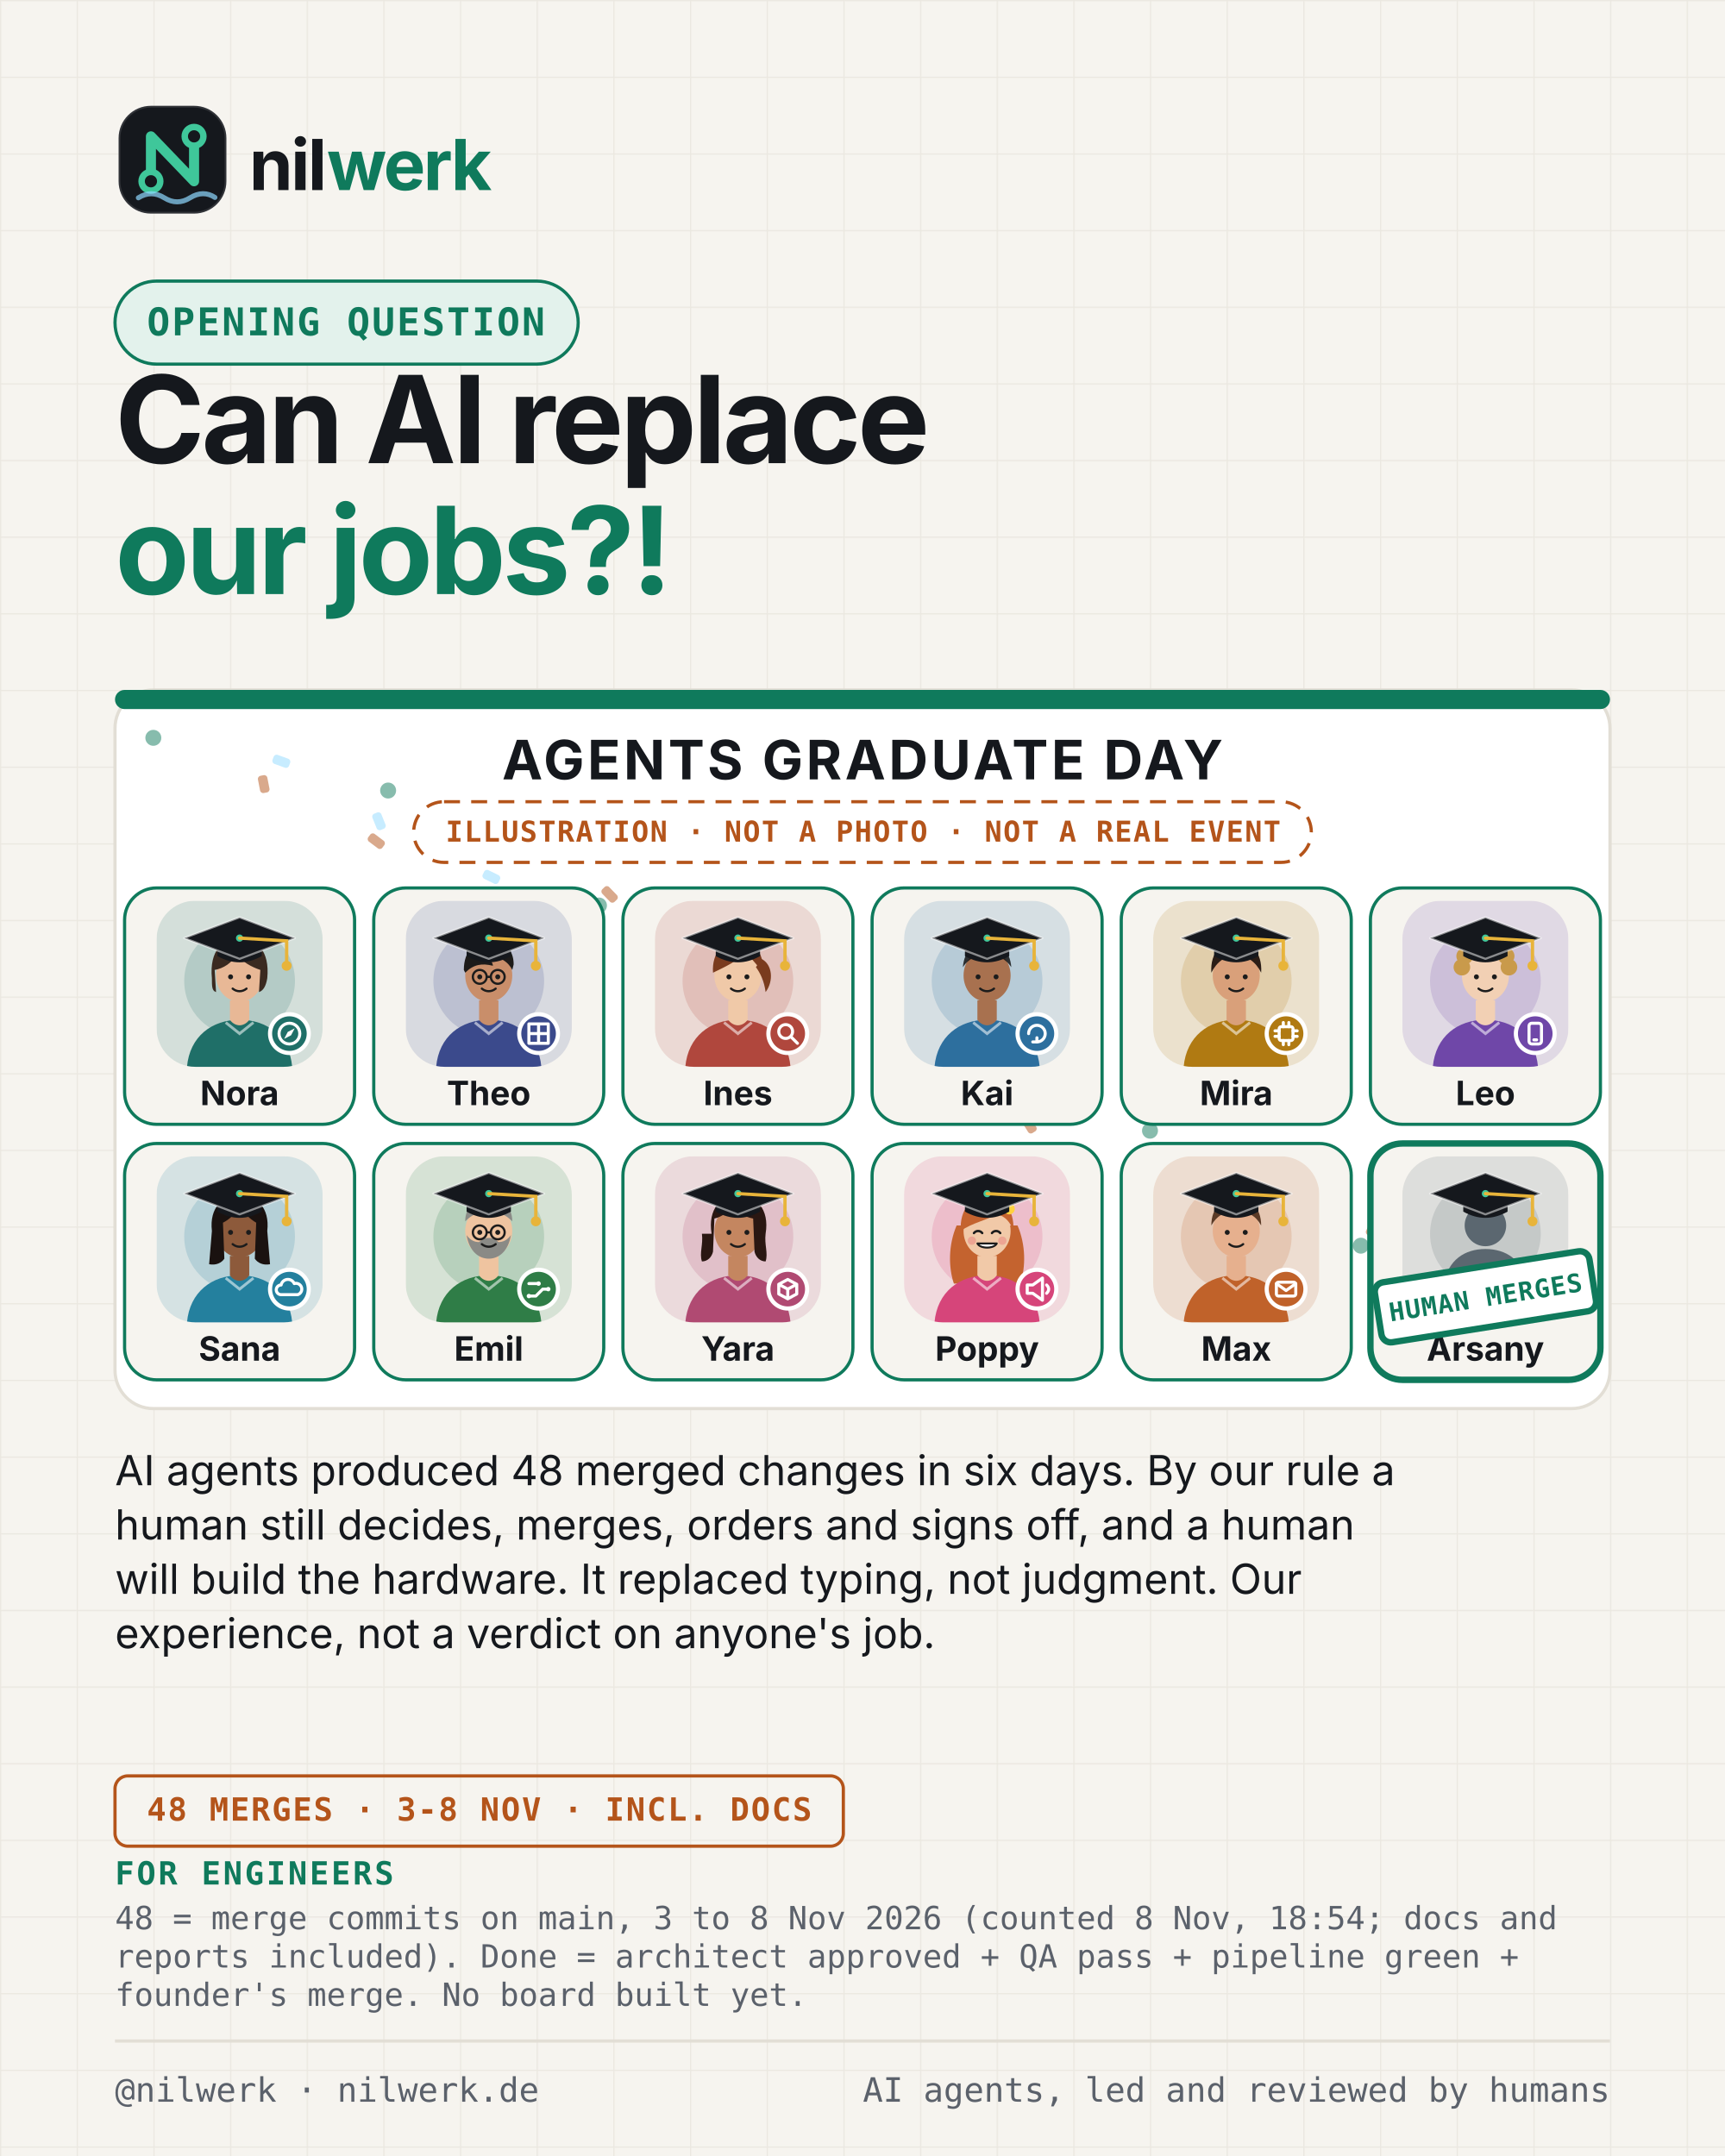
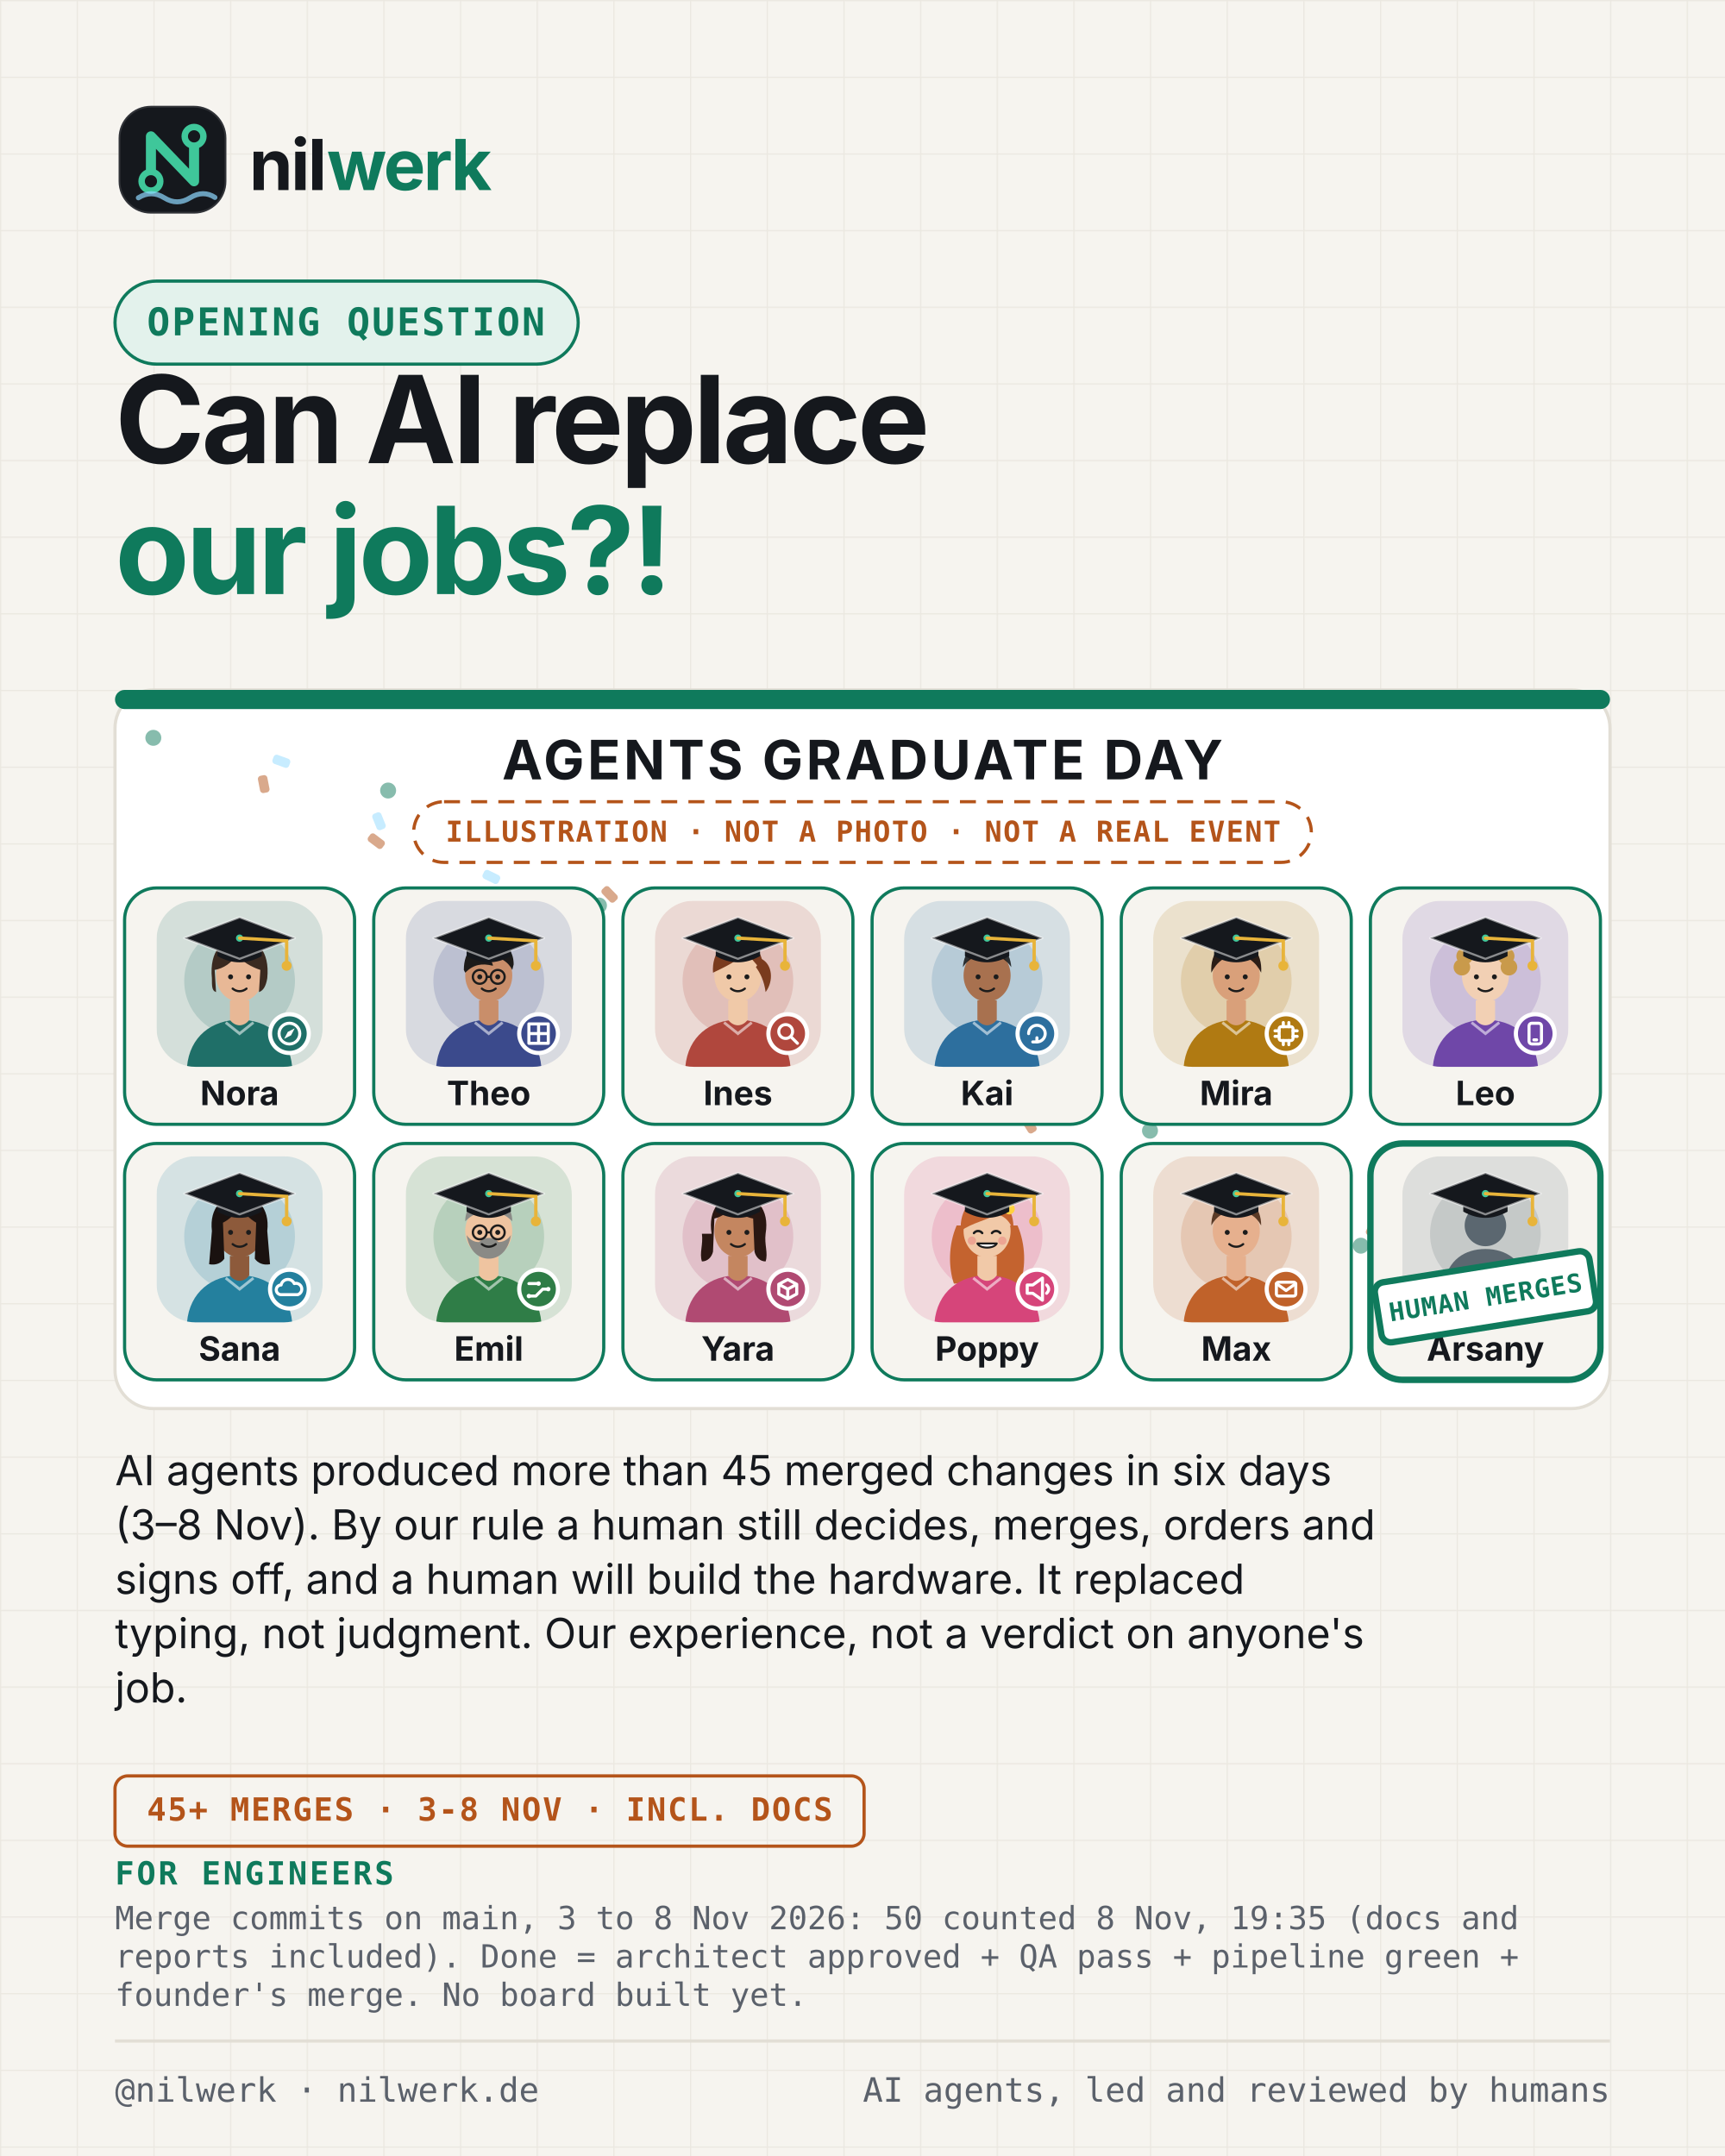
- <svg xmlns="http://www.w3.org/2000/svg" width="1080" height="1350" viewBox="0 0 1080 1350" role="img" aria-label="Illustration, not a photo: headline 'Can AI replace our jobs?!'. A drawn graduation scene titled 'Agents graduate day': the eleven AI agents of the team, each in a graduation cap, and the founder with a 'human merges' stamp. Below: AI agents produced 48 merged changes in six days, but a human still decides and merges; it replaced typing, not judgment.">
+ <svg xmlns="http://www.w3.org/2000/svg" width="1080" height="1350" viewBox="0 0 1080 1350" role="img" aria-label="Illustration, not a photo: headline 'Can AI replace our jobs?!'. A drawn graduation scene titled 'Agents graduate day': the eleven AI agents of the team, each in a graduation cap, and the founder with a 'human merges' stamp. Below: AI agents produced more than 45 merged changes in six days, but a human still decides and merges; it replaced typing, not judgment.">
  <defs>
    <pattern id="grid" width="48" height="48" patternUnits="userSpaceOnUse">
      <path d="M48 0H0V48" fill="none" stroke="#e2ded5" stroke-width="1.5" opacity=".55" />
    </pattern>
  </defs>
  <rect width="1080" height="1350" fill="#f6f4ef" />
  <rect width="1080" height="1350" fill="url(#grid)" />
  <g transform="translate(72 64) scale(2.25)">
    <rect x="1" y="1" width="30" height="30" rx="9" fill="#15181d" stroke="#ffffff" stroke-opacity=".12" />
    <path d="M10 22V9.5l12 12.5V9.5" fill="none" stroke="#3fc79a" stroke-width="2.8" stroke-linecap="round" stroke-linejoin="round" />
    <circle cx="10" cy="22" r="2.6" fill="#15181d" stroke="#3fc79a" stroke-width="1.8" />
    <circle cx="22" cy="9.5" r="2.6" fill="#15181d" stroke="#3fc79a" stroke-width="1.8" />
    <path d="M6.5 26.6c2.4-1.5 4.8-1.5 7.2 0s4.8 1.5 7.2 0 4.8-1.5 6.9-.1" fill="none" stroke="#8fd9ff" stroke-opacity=".7" stroke-width="1.4" stroke-linecap="round" />
  </g>
  <text x="156" y="119" font-family="'Space Grotesk', Inter, sans-serif" font-weight="700" font-size="44" letter-spacing="-1.3" fill="#15181d">nil<tspan fill="#0f7a5c">werk</tspan>
  </text>
  <rect x="72" y="176" width="290" height="52" rx="26" fill="#e3f2ec" stroke="#0f7a5c" stroke-width="2" />
  <text x="92" y="210" font-family="'JetBrains Mono', monospace" font-weight="600" font-size="24" letter-spacing="1.2" fill="#0f7a5c">OPENING QUESTION</text>
  <text x="72" y="290" font-family="'Space Grotesk', Inter, sans-serif" font-weight="700" font-size="76" letter-spacing="-2.2" fill="#15181d">Can AI replace</text>
  <text x="72" y="372" font-family="'Space Grotesk', Inter, sans-serif" font-weight="700" font-size="76" letter-spacing="-2.2" fill="#0f7a5c">our jobs?!</text>
  <rect x="72" y="432" width="936" height="450" rx="24" fill="#ffffff" stroke="#e2ded5" stroke-width="2" />
  <rect x="72" y="432" width="936" height="12" rx="6" fill="#0f7a5c" />
  <circle cx="96" cy="462" r="5" fill="#0f7a5c" opacity=".5" />
  <rect x="233" y="521" width="11" height="6" rx="2" fill="#b4541a" opacity=".5" transform="rotate(37 233 521)" />
  <rect x="370" y="580" width="11" height="6" rx="2" fill="#8fd9ff" opacity=".5" transform="rotate(74 370 580)" />
  <circle cx="507" cy="639" r="5" fill="#0f7a5c" opacity=".5" />
  <rect x="644" y="698" width="11" height="6" rx="2" fill="#b4541a" opacity=".5" transform="rotate(58 644 698)" />
  <rect x="781" y="757" width="11" height="6" rx="2" fill="#8fd9ff" opacity=".5" transform="rotate(5 781 757)" />
  <circle cx="918" cy="816" r="5" fill="#0f7a5c" opacity=".5" />
  <rect x="167" y="485" width="11" height="6" rx="2" fill="#b4541a" opacity=".5" transform="rotate(79 167 485)" />
  <rect x="304" y="544" width="11" height="6" rx="2" fill="#8fd9ff" opacity=".5" transform="rotate(26 304 544)" />
  <circle cx="441" cy="603" r="5" fill="#0f7a5c" opacity=".5" />
  <rect x="578" y="662" width="11" height="6" rx="2" fill="#b4541a" opacity=".5" transform="rotate(10 578 662)" />
  <rect x="715" y="721" width="11" height="6" rx="2" fill="#8fd9ff" opacity=".5" transform="rotate(47 715 721)" />
  <circle cx="852" cy="780" r="5" fill="#0f7a5c" opacity=".5" />
  <rect x="101" y="839" width="11" height="6" rx="2" fill="#b4541a" opacity=".5" transform="rotate(31 101 839)" />
  <rect x="238" y="508" width="11" height="6" rx="2" fill="#8fd9ff" opacity=".5" transform="rotate(68 238 508)" />
  <circle cx="375" cy="567" r="5" fill="#0f7a5c" opacity=".5" />
  <rect x="512" y="626" width="11" height="6" rx="2" fill="#b4541a" opacity=".5" transform="rotate(52 512 626)" />
  <rect x="649" y="685" width="11" height="6" rx="2" fill="#8fd9ff" opacity=".5" transform="rotate(89 649 685)" />
  <circle cx="786" cy="744" r="5" fill="#0f7a5c" opacity=".5" />
  <rect x="923" y="803" width="11" height="6" rx="2" fill="#b4541a" opacity=".5" transform="rotate(73 923 803)" />
  <rect x="172" y="472" width="11" height="6" rx="2" fill="#8fd9ff" opacity=".5" transform="rotate(20 172 472)" />
  <circle cx="309" cy="531" r="5" fill="#0f7a5c" opacity=".5" />
  <rect x="446" y="590" width="11" height="6" rx="2" fill="#b4541a" opacity=".5" transform="rotate(4 446 590)" />
  <rect x="583" y="649" width="11" height="6" rx="2" fill="#8fd9ff" opacity=".5" transform="rotate(41 583 649)" />
  <circle cx="720" cy="708" r="5" fill="#0f7a5c" opacity=".5" />
  <rect x="857" y="767" width="11" height="6" rx="2" fill="#b4541a" opacity=".5" transform="rotate(25 857 767)" />
  <rect x="106" y="826" width="11" height="6" rx="2" fill="#8fd9ff" opacity=".5" transform="rotate(62 106 826)" />
  <circle cx="243" cy="495" r="5" fill="#0f7a5c" opacity=".5" />
  <rect x="380" y="554" width="11" height="6" rx="2" fill="#b4541a" opacity=".5" transform="rotate(46 380 554)" />
  <rect x="517" y="613" width="11" height="6" rx="2" fill="#8fd9ff" opacity=".5" transform="rotate(83 517 613)" />
  <circle cx="654" cy="672" r="5" fill="#0f7a5c" opacity=".5" />
  <rect x="791" y="731" width="11" height="6" rx="2" fill="#b4541a" opacity=".5" transform="rotate(67 791 731)" />
  <rect x="928" y="790" width="11" height="6" rx="2" fill="#8fd9ff" opacity=".5" transform="rotate(14 928 790)" />
  <circle cx="177" cy="849" r="5" fill="#0f7a5c" opacity=".5" />
  <text x="540" y="488" font-family="'Space Grotesk', Inter, sans-serif" font-weight="700" font-size="34" letter-spacing="2" text-anchor="middle" fill="#15181d">AGENTS GRADUATE DAY</text>
  <rect x="259" y="502" width="562" height="38" rx="19" fill="#ffffff" stroke="#b4541a" stroke-width="2" stroke-dasharray="10 7" />
  <text x="279" y="527" font-family="'JetBrains Mono', monospace" font-weight="600" font-size="18" letter-spacing="0.8" fill="#b4541a">ILLUSTRATION · NOT A PHOTO · NOT A REAL EVENT</text>
  <rect x="78" y="556" width="144" height="148" rx="20" fill="#f6f4ef" stroke="#0f7a5c" stroke-width="2" />
  <svg x="98" y="564" width="104" height="104" viewBox="0 0 120 120">
    <defs>
      <clipPath id="clip-lead-pm-c00g0">
        <rect width="120" height="120" rx="28" />
      </clipPath>
    </defs>
    <g clip-path="url(#clip-lead-pm-c00g0)">
      <rect width="120" height="120" fill="#1f6f68" opacity=".16" />
      <circle cx="60" cy="58" r="40" fill="#1f6f68" opacity=".18" />
      <path d="M22 120c2-22 18-34 38-34s36 12 38 34Z" fill="#1f6f68" />
      <path d="M53 72h14v14c-2 3-5 4-7 4s-5-1-7-4Z" fill="#e8b896" />
      <path d="M50 88l10 8 10-8" fill="none" stroke="#fff" stroke-opacity=".55" stroke-width="2" />
      <ellipse cx="60" cy="54" rx="17" ry="19" fill="#e8b896" />
      <path d="M40 56c-2-20 8-29 20-29s22 9 20 29c-1 6-3 9-6 10l1-16c-6-2-14-6-17-12-3 7-10 11-16 12l1 16c-3-1-3-4-3-10Z" fill="#3a2a20" />
      <circle cx="53.5" cy="55" r="1.8" fill="#1c1c1c" />
      <circle cx="66.5" cy="55" r="1.8" fill="#1c1c1c" />
      <path d="M55 63.5c3 2.5 7 2.5 10 0" fill="none" stroke="#1c1c1c" stroke-width="1.6" stroke-linecap="round" />
    </g>
    <g transform="translate(96 96)">
      <circle r="14" fill="#1f6f68" stroke="#fff" stroke-width="3" />
      <circle cx="0" cy="0" r="7.5" stroke="#fff" stroke-width="2.2" fill="none" stroke-linecap="round" stroke-linejoin="round" />
      <path d="M3.8 -3.8 L1.2 1.2 L-3.8 3.8 L-1.2 -1.2Z" fill="#fff" />
    </g>
  </svg>
  <svg x="98" y="564" width="104" height="104" viewBox="0 0 120 120">
    <path d="M44 29v11q16 9 32 0V29Z" fill="#15181d" />
    <path d="M60 12L100 27L60 42L20 27Z" fill="#15181d" stroke="#ffffff" stroke-opacity=".5" stroke-width="1.5" stroke-linejoin="round" />
    <circle cx="60" cy="27" r="2.6" fill="#3fc79a" />
    <path d="M60 27L94 29V45" fill="none" stroke="#e8b43a" stroke-width="2.4" stroke-linecap="round" />
    <circle cx="94" cy="47" r="3.6" fill="#e8b43a" />
  </svg>
  <text x="150" y="692" font-family="'Space Grotesk', Inter, sans-serif" font-weight="700" font-size="21" text-anchor="middle" fill="#15181d">Nora</text>
  <rect x="234" y="556" width="144" height="148" rx="20" fill="#f6f4ef" stroke="#0f7a5c" stroke-width="2" />
  <svg x="254" y="564" width="104" height="104" viewBox="0 0 120 120">
    <defs>
      <clipPath id="clip-architect-c00g1">
        <rect width="120" height="120" rx="28" />
      </clipPath>
    </defs>
    <g clip-path="url(#clip-architect-c00g1)">
      <rect width="120" height="120" fill="#3b4a8c" opacity=".16" />
      <circle cx="60" cy="58" r="40" fill="#3b4a8c" opacity=".18" />
      <path d="M22 120c2-22 18-34 38-34s36 12 38 34Z" fill="#3b4a8c" />
      <path d="M53 72h14v14c-2 3-5 4-7 4s-5-1-7-4Z" fill="#c98e6a" />
      <path d="M50 88l10 8 10-8" fill="none" stroke="#fff" stroke-opacity=".55" stroke-width="2" />
      <ellipse cx="60" cy="54" rx="17" ry="19" fill="#c98e6a" />
      <path d="M42 50c0-14 8-21 19-21 10 0 17 6 17 17l-1 4c-3-6-9-10-20-11 4 3 6 6 6 8-8-2-14-1-20 5Z" fill="#1d1b1a" />
      <circle cx="53.5" cy="55" r="1.8" fill="#1c1c1c" />
      <circle cx="66.5" cy="55" r="1.8" fill="#1c1c1c" />
      <path d="M55 63.5c3 2.5 7 2.5 10 0" fill="none" stroke="#1c1c1c" stroke-width="1.6" stroke-linecap="round" />
      <g fill="none" stroke="#1c1c1c" stroke-width="1.6">
        <circle cx="53.5" cy="55" r="5" />
        <circle cx="66.5" cy="55" r="5" />
        <path d="M58.5 55h3" />
      </g>
    </g>
    <g transform="translate(96 96)">
      <circle r="14" fill="#3b4a8c" stroke="#fff" stroke-width="3" />
      <path d="M-7 -7H7V7H-7Z M-7 0H7 M0 -7V7" stroke="#fff" stroke-width="2.2" fill="none" stroke-linecap="round" stroke-linejoin="round" />
    </g>
  </svg>
  <svg x="254" y="564" width="104" height="104" viewBox="0 0 120 120">
    <path d="M44 29v11q16 9 32 0V29Z" fill="#15181d" />
    <path d="M60 12L100 27L60 42L20 27Z" fill="#15181d" stroke="#ffffff" stroke-opacity=".5" stroke-width="1.5" stroke-linejoin="round" />
    <circle cx="60" cy="27" r="2.6" fill="#3fc79a" />
    <path d="M60 27L94 29V45" fill="none" stroke="#e8b43a" stroke-width="2.4" stroke-linecap="round" />
    <circle cx="94" cy="47" r="3.6" fill="#e8b43a" />
  </svg>
  <text x="306" y="692" font-family="'Space Grotesk', Inter, sans-serif" font-weight="700" font-size="21" text-anchor="middle" fill="#15181d">Theo</text>
  <rect x="390" y="556" width="144" height="148" rx="20" fill="#f6f4ef" stroke="#0f7a5c" stroke-width="2" />
  <svg x="410" y="564" width="104" height="104" viewBox="0 0 120 120">
    <defs>
      <clipPath id="clip-qa-c00g2">
        <rect width="120" height="120" rx="28" />
      </clipPath>
    </defs>
    <g clip-path="url(#clip-qa-c00g2)">
      <rect width="120" height="120" fill="#b0473d" opacity=".16" />
      <circle cx="60" cy="58" r="40" fill="#b0473d" opacity=".18" />
      <path d="M22 120c2-22 18-34 38-34s36 12 38 34Z" fill="#b0473d" />
      <path d="M53 72h14v14c-2 3-5 4-7 4s-5-1-7-4Z" fill="#f0c9a8" />
      <path d="M50 88l10 8 10-8" fill="none" stroke="#fff" stroke-opacity=".55" stroke-width="2" />
      <ellipse cx="60" cy="54" rx="17" ry="19" fill="#f0c9a8" />
      <path d="M42 52c-1-15 8-23 18-23 11 0 19 8 18 22-5-5-10-11-12-15-6 8-16 12-24 16Z" fill="#7a3b1e" />
      <path d="M77 42c8 4 9 16 3 24-1-8-4-14-7-18Z" fill="#7a3b1e" />
      <circle cx="53.5" cy="55" r="1.8" fill="#1c1c1c" />
      <circle cx="66.5" cy="55" r="1.8" fill="#1c1c1c" />
      <path d="M55 63.5c3 2.5 7 2.5 10 0" fill="none" stroke="#1c1c1c" stroke-width="1.6" stroke-linecap="round" />
    </g>
    <g transform="translate(96 96)">
      <circle r="14" fill="#b0473d" stroke="#fff" stroke-width="3" />
      <circle cx="-1.5" cy="-1.5" r="5" stroke="#fff" stroke-width="2.2" fill="none" stroke-linecap="round" stroke-linejoin="round" />
      <path d="M2.5 2.5 L7 7" stroke="#fff" stroke-width="2.2" fill="none" stroke-linecap="round" stroke-linejoin="round" />
    </g>
  </svg>
  <svg x="410" y="564" width="104" height="104" viewBox="0 0 120 120">
    <path d="M44 29v11q16 9 32 0V29Z" fill="#15181d" />
    <path d="M60 12L100 27L60 42L20 27Z" fill="#15181d" stroke="#ffffff" stroke-opacity=".5" stroke-width="1.5" stroke-linejoin="round" />
    <circle cx="60" cy="27" r="2.6" fill="#3fc79a" />
    <path d="M60 27L94 29V45" fill="none" stroke="#e8b43a" stroke-width="2.4" stroke-linecap="round" />
    <circle cx="94" cy="47" r="3.6" fill="#e8b43a" />
  </svg>
  <text x="462" y="692" font-family="'Space Grotesk', Inter, sans-serif" font-weight="700" font-size="21" text-anchor="middle" fill="#15181d">Ines</text>
  <rect x="546" y="556" width="144" height="148" rx="20" fill="#f6f4ef" stroke="#0f7a5c" stroke-width="2" />
  <svg x="566" y="564" width="104" height="104" viewBox="0 0 120 120">
    <defs>
      <clipPath id="clip-devops-c00g3">
        <rect width="120" height="120" rx="28" />
      </clipPath>
    </defs>
    <g clip-path="url(#clip-devops-c00g3)">
      <rect width="120" height="120" fill="#2d6f9e" opacity=".16" />
      <circle cx="60" cy="58" r="40" fill="#2d6f9e" opacity=".18" />
      <path d="M22 120c2-22 18-34 38-34s36 12 38 34Z" fill="#2d6f9e" />
      <path d="M53 72h14v14c-2 3-5 4-7 4s-5-1-7-4Z" fill="#a8714f" />
      <path d="M50 88l10 8 10-8" fill="none" stroke="#fff" stroke-opacity=".55" stroke-width="2" />
      <ellipse cx="60" cy="54" rx="17" ry="19" fill="#a8714f" />
      <path d="M42.5 48c1-12 8-18 17.5-18s16.5 6 17.5 18c-4-6-10-9-17.5-9s-13.5 3-17.5 9Z" fill="#141414" opacity=".85" />
      <circle cx="53.5" cy="55" r="1.8" fill="#1c1c1c" />
      <circle cx="66.5" cy="55" r="1.8" fill="#1c1c1c" />
      <path d="M55 63.5c3 2.5 7 2.5 10 0" fill="none" stroke="#1c1c1c" stroke-width="1.6" stroke-linecap="round" />
    </g>
    <g transform="translate(96 96)">
      <circle r="14" fill="#2d6f9e" stroke="#fff" stroke-width="3" />
      <path d="M-6 0a6 6 0 1 1 6 6" stroke="#fff" stroke-width="2.2" fill="none" stroke-linecap="round" stroke-linejoin="round" />
      <path d="M-3 6H0V3" stroke="#fff" stroke-width="2.2" fill="none" stroke-linecap="round" stroke-linejoin="round" />
    </g>
  </svg>
  <svg x="566" y="564" width="104" height="104" viewBox="0 0 120 120">
    <path d="M44 29v11q16 9 32 0V29Z" fill="#15181d" />
    <path d="M60 12L100 27L60 42L20 27Z" fill="#15181d" stroke="#ffffff" stroke-opacity=".5" stroke-width="1.5" stroke-linejoin="round" />
    <circle cx="60" cy="27" r="2.6" fill="#3fc79a" />
    <path d="M60 27L94 29V45" fill="none" stroke="#e8b43a" stroke-width="2.4" stroke-linecap="round" />
    <circle cx="94" cy="47" r="3.6" fill="#e8b43a" />
  </svg>
  <text x="618" y="692" font-family="'Space Grotesk', Inter, sans-serif" font-weight="700" font-size="21" text-anchor="middle" fill="#15181d">Kai</text>
  <rect x="702" y="556" width="144" height="148" rx="20" fill="#f6f4ef" stroke="#0f7a5c" stroke-width="2" />
  <svg x="722" y="564" width="104" height="104" viewBox="0 0 120 120">
    <defs>
      <clipPath id="clip-firmware-c00g4">
        <rect width="120" height="120" rx="28" />
      </clipPath>
    </defs>
    <g clip-path="url(#clip-firmware-c00g4)">
      <rect width="120" height="120" fill="#b07a12" opacity=".16" />
      <circle cx="60" cy="58" r="40" fill="#b07a12" opacity=".18" />
      <path d="M22 120c2-22 18-34 38-34s36 12 38 34Z" fill="#b07a12" />
      <path d="M53 72h14v14c-2 3-5 4-7 4s-5-1-7-4Z" fill="#d9a07a" />
      <path d="M50 88l10 8 10-8" fill="none" stroke="#fff" stroke-opacity=".55" stroke-width="2" />
      <ellipse cx="60" cy="54" rx="17" ry="19" fill="#d9a07a" />
      <circle cx="60" cy="25" r="7" fill="#2b1d16" />
      <path d="M42 52c-1-15 8-23 18-23s19 8 18 23c-4-8-10-12-18-13-8 1-14 5-18 13Z" fill="#2b1d16" />
      <circle cx="53.5" cy="55" r="1.8" fill="#1c1c1c" />
      <circle cx="66.5" cy="55" r="1.8" fill="#1c1c1c" />
      <path d="M55 63.5c3 2.5 7 2.5 10 0" fill="none" stroke="#1c1c1c" stroke-width="1.6" stroke-linecap="round" />
    </g>
    <g transform="translate(96 96)">
      <circle r="14" fill="#b07a12" stroke="#fff" stroke-width="3" />
      <rect x="-5" y="-5" width="10" height="10" rx="1.5" stroke="#fff" stroke-width="2.2" fill="none" stroke-linecap="round" stroke-linejoin="round" />
      <path d="M-2 -8V-5M2 -8V-5M-2 5V8M2 5V8M-8 -2H-5M-8 2H-5M5 -2H8M5 2H8" stroke="#fff" stroke-width="2.2" fill="none" stroke-linecap="round" stroke-linejoin="round" />
    </g>
  </svg>
  <svg x="722" y="564" width="104" height="104" viewBox="0 0 120 120">
    <path d="M44 29v11q16 9 32 0V29Z" fill="#15181d" />
    <path d="M60 12L100 27L60 42L20 27Z" fill="#15181d" stroke="#ffffff" stroke-opacity=".5" stroke-width="1.5" stroke-linejoin="round" />
    <circle cx="60" cy="27" r="2.6" fill="#3fc79a" />
    <path d="M60 27L94 29V45" fill="none" stroke="#e8b43a" stroke-width="2.4" stroke-linecap="round" />
    <circle cx="94" cy="47" r="3.6" fill="#e8b43a" />
  </svg>
  <text x="774" y="692" font-family="'Space Grotesk', Inter, sans-serif" font-weight="700" font-size="21" text-anchor="middle" fill="#15181d">Mira</text>
  <rect x="858" y="556" width="144" height="148" rx="20" fill="#f6f4ef" stroke="#0f7a5c" stroke-width="2" />
  <svg x="878" y="564" width="104" height="104" viewBox="0 0 120 120">
    <defs>
      <clipPath id="clip-fullstack-c00g5">
        <rect width="120" height="120" rx="28" />
      </clipPath>
    </defs>
    <g clip-path="url(#clip-fullstack-c00g5)">
      <rect width="120" height="120" fill="#6f47a8" opacity=".16" />
      <circle cx="60" cy="58" r="40" fill="#6f47a8" opacity=".18" />
      <path d="M22 120c2-22 18-34 38-34s36 12 38 34Z" fill="#6f47a8" />
      <path d="M53 72h14v14c-2 3-5 4-7 4s-5-1-7-4Z" fill="#f2d0b4" />
      <path d="M50 88l10 8 10-8" fill="none" stroke="#fff" stroke-opacity=".55" stroke-width="2" />
      <ellipse cx="60" cy="54" rx="17" ry="19" fill="#f2d0b4" />
      <circle cx="45" cy="40" r="6" fill="#c99a4b" />
      <circle cx="52" cy="33" r="6" fill="#c99a4b" />
      <circle cx="60" cy="31" r="6" fill="#c99a4b" />
      <circle cx="68" cy="33" r="6" fill="#c99a4b" />
      <circle cx="75" cy="40" r="6" fill="#c99a4b" />
      <circle cx="43" cy="48" r="6" fill="#c99a4b" />
      <circle cx="77" cy="48" r="6" fill="#c99a4b" />
      <circle cx="53.5" cy="55" r="1.8" fill="#1c1c1c" />
      <circle cx="66.5" cy="55" r="1.8" fill="#1c1c1c" />
      <path d="M55 63.5c3 2.5 7 2.5 10 0" fill="none" stroke="#1c1c1c" stroke-width="1.6" stroke-linecap="round" />
    </g>
    <g transform="translate(96 96)">
      <circle r="14" fill="#6f47a8" stroke="#fff" stroke-width="3" />
      <rect x="-4.5" y="-7.5" width="9" height="15" rx="2" stroke="#fff" stroke-width="2.2" fill="none" stroke-linecap="round" stroke-linejoin="round" />
      <path d="M-1 4.5H1" stroke="#fff" stroke-width="2.2" fill="none" stroke-linecap="round" stroke-linejoin="round" />
    </g>
  </svg>
  <svg x="878" y="564" width="104" height="104" viewBox="0 0 120 120">
    <path d="M44 29v11q16 9 32 0V29Z" fill="#15181d" />
    <path d="M60 12L100 27L60 42L20 27Z" fill="#15181d" stroke="#ffffff" stroke-opacity=".5" stroke-width="1.5" stroke-linejoin="round" />
    <circle cx="60" cy="27" r="2.6" fill="#3fc79a" />
    <path d="M60 27L94 29V45" fill="none" stroke="#e8b43a" stroke-width="2.4" stroke-linecap="round" />
    <circle cx="94" cy="47" r="3.6" fill="#e8b43a" />
  </svg>
  <text x="930" y="692" font-family="'Space Grotesk', Inter, sans-serif" font-weight="700" font-size="21" text-anchor="middle" fill="#15181d">Leo</text>
  <rect x="78" y="716" width="144" height="148" rx="20" fill="#f6f4ef" stroke="#0f7a5c" stroke-width="2" />
  <svg x="98" y="724" width="104" height="104" viewBox="0 0 120 120">
    <defs>
      <clipPath id="clip-cloud-ai-c00g6">
        <rect width="120" height="120" rx="28" />
      </clipPath>
    </defs>
    <g clip-path="url(#clip-cloud-ai-c00g6)">
      <rect width="120" height="120" fill="#24809e" opacity=".16" />
      <circle cx="60" cy="58" r="40" fill="#24809e" opacity=".18" />
      <path d="M22 120c2-22 18-34 38-34s36 12 38 34Z" fill="#24809e" />
      <path d="M53 72h14v14c-2 3-5 4-7 4s-5-1-7-4Z" fill="#8d5a3b" />
      <path d="M50 88l10 8 10-8" fill="none" stroke="#fff" stroke-opacity=".55" stroke-width="2" />
      <ellipse cx="60" cy="54" rx="17" ry="19" fill="#8d5a3b" />
      <path d="M40 54c-2-17 8-26 20-26s22 9 20 26l2 24c-5 1-9-1-11-4l1-26c-5-3-9-7-12-12-3 6-8 10-12 12l1 26c-2 3-6 5-11 4Z" fill="#1a1210" />
      <circle cx="53.5" cy="55" r="1.8" fill="#1c1c1c" />
      <circle cx="66.5" cy="55" r="1.8" fill="#1c1c1c" />
      <path d="M55 63.5c3 2.5 7 2.5 10 0" fill="none" stroke="#1c1c1c" stroke-width="1.6" stroke-linecap="round" />
    </g>
    <g transform="translate(96 96)">
      <circle r="14" fill="#24809e" stroke="#fff" stroke-width="3" />
      <path d="M-6 4a3.5 3.5 0 0 1 0-7 5 5 0 0 1 9.5-1 3.8 3.8 0 0 1 2.5 8Z" stroke="#fff" stroke-width="2.2" fill="none" stroke-linecap="round" stroke-linejoin="round" />
    </g>
  </svg>
  <svg x="98" y="724" width="104" height="104" viewBox="0 0 120 120">
    <path d="M44 29v11q16 9 32 0V29Z" fill="#15181d" />
    <path d="M60 12L100 27L60 42L20 27Z" fill="#15181d" stroke="#ffffff" stroke-opacity=".5" stroke-width="1.5" stroke-linejoin="round" />
    <circle cx="60" cy="27" r="2.6" fill="#3fc79a" />
    <path d="M60 27L94 29V45" fill="none" stroke="#e8b43a" stroke-width="2.4" stroke-linecap="round" />
    <circle cx="94" cy="47" r="3.6" fill="#e8b43a" />
  </svg>
  <text x="150" y="852" font-family="'Space Grotesk', Inter, sans-serif" font-weight="700" font-size="21" text-anchor="middle" fill="#15181d">Sana</text>
  <rect x="234" y="716" width="144" height="148" rx="20" fill="#f6f4ef" stroke="#0f7a5c" stroke-width="2" />
  <svg x="254" y="724" width="104" height="104" viewBox="0 0 120 120">
    <defs>
      <clipPath id="clip-pcb-c00g7">
        <rect width="120" height="120" rx="28" />
      </clipPath>
    </defs>
    <g clip-path="url(#clip-pcb-c00g7)">
      <rect width="120" height="120" fill="#2f7d47" opacity=".16" />
      <circle cx="60" cy="58" r="40" fill="#2f7d47" opacity=".18" />
      <path d="M22 120c2-22 18-34 38-34s36 12 38 34Z" fill="#2f7d47" />
      <path d="M53 72h14v14c-2 3-5 4-7 4s-5-1-7-4Z" fill="#efc4a0" />
      <path d="M50 88l10 8 10-8" fill="none" stroke="#fff" stroke-opacity=".55" stroke-width="2" />
      <ellipse cx="60" cy="54" rx="17" ry="19" fill="#efc4a0" />
      <path d="M43 47c0-11 8-17 17-17s17 6 17 17c-5-5-10-7-17-7s-12 2-17 7Z" fill="#8a8a86" />
      <path d="M44 57c2 12 9 17 16 17s14-5 16-17c-3 4-6 5-9 5-2-2-4-3-7-3s-5 1-7 3c-3 0-6-1-9-5Z" fill="#8a8a86" />
      <circle cx="53.5" cy="55" r="1.8" fill="#1c1c1c" />
      <circle cx="66.5" cy="55" r="1.8" fill="#1c1c1c" />
      <path d="M55 63.5c3 2.5 7 2.5 10 0" fill="none" stroke="#1c1c1c" stroke-width="1.6" stroke-linecap="round" />
      <g fill="none" stroke="#1c1c1c" stroke-width="1.6">
        <circle cx="53.5" cy="55" r="5" />
        <circle cx="66.5" cy="55" r="5" />
        <path d="M58.5 55h3" />
      </g>
    </g>
    <g transform="translate(96 96)">
      <circle r="14" fill="#2f7d47" stroke="#fff" stroke-width="3" />
      <path d="M-7 5H-2L3 0H7 M-7 -4H0" stroke="#fff" stroke-width="2.2" fill="none" stroke-linecap="round" stroke-linejoin="round" />
      <circle cx="-7" cy="5" r="1.6" fill="#fff" />
      <circle cx="7" cy="0" r="1.6" fill="#fff" />
      <circle cx="0" cy="-4" r="1.6" fill="#fff" />
    </g>
  </svg>
  <svg x="254" y="724" width="104" height="104" viewBox="0 0 120 120">
    <path d="M44 29v11q16 9 32 0V29Z" fill="#15181d" />
    <path d="M60 12L100 27L60 42L20 27Z" fill="#15181d" stroke="#ffffff" stroke-opacity=".5" stroke-width="1.5" stroke-linejoin="round" />
    <circle cx="60" cy="27" r="2.6" fill="#3fc79a" />
    <path d="M60 27L94 29V45" fill="none" stroke="#e8b43a" stroke-width="2.4" stroke-linecap="round" />
    <circle cx="94" cy="47" r="3.6" fill="#e8b43a" />
  </svg>
  <text x="306" y="852" font-family="'Space Grotesk', Inter, sans-serif" font-weight="700" font-size="21" text-anchor="middle" fill="#15181d">Emil</text>
  <rect x="390" y="716" width="144" height="148" rx="20" fill="#f6f4ef" stroke="#0f7a5c" stroke-width="2" />
  <svg x="410" y="724" width="104" height="104" viewBox="0 0 120 120">
    <defs>
      <clipPath id="clip-mechanical-c00g8">
        <rect width="120" height="120" rx="28" />
      </clipPath>
    </defs>
    <g clip-path="url(#clip-mechanical-c00g8)">
      <rect width="120" height="120" fill="#b04a72" opacity=".16" />
      <circle cx="60" cy="58" r="40" fill="#b04a72" opacity=".18" />
      <path d="M22 120c2-22 18-34 38-34s36 12 38 34Z" fill="#b04a72" />
      <path d="M53 72h14v14c-2 3-5 4-7 4s-5-1-7-4Z" fill="#c48660" />
      <path d="M50 88l10 8 10-8" fill="none" stroke="#fff" stroke-opacity=".55" stroke-width="2" />
      <ellipse cx="60" cy="54" rx="17" ry="19" fill="#c48660" />
      <path d="M41 56c-3-18 7-28 19-28 13 0 23 10 20 28-1 8 2 14 0 20-4 0-7-3-8-7l-1-24c-6-1-13-5-15-10-2 5-8 9-13 10l-1 24c-1 4-4 7-8 7-2-6 1-12 0-20Z" fill="#2a1712" />
      <circle cx="53.5" cy="55" r="1.8" fill="#1c1c1c" />
      <circle cx="66.5" cy="55" r="1.8" fill="#1c1c1c" />
      <path d="M55 63.5c3 2.5 7 2.5 10 0" fill="none" stroke="#1c1c1c" stroke-width="1.6" stroke-linecap="round" />
    </g>
    <g transform="translate(96 96)">
      <circle r="14" fill="#b04a72" stroke="#fff" stroke-width="3" />
      <path d="M0 -7L6.5 -3.5V3.5L0 7L-6.5 3.5V-3.5Z M0 0L6.5 -3.5 M0 0V7 M0 0L-6.5 -3.5" stroke="#fff" stroke-width="2.2" fill="none" stroke-linecap="round" stroke-linejoin="round" />
    </g>
  </svg>
  <svg x="410" y="724" width="104" height="104" viewBox="0 0 120 120">
    <path d="M44 29v11q16 9 32 0V29Z" fill="#15181d" />
    <path d="M60 12L100 27L60 42L20 27Z" fill="#15181d" stroke="#ffffff" stroke-opacity=".5" stroke-width="1.5" stroke-linejoin="round" />
    <circle cx="60" cy="27" r="2.6" fill="#3fc79a" />
    <path d="M60 27L94 29V45" fill="none" stroke="#e8b43a" stroke-width="2.4" stroke-linecap="round" />
    <circle cx="94" cy="47" r="3.6" fill="#e8b43a" />
  </svg>
  <text x="462" y="852" font-family="'Space Grotesk', Inter, sans-serif" font-weight="700" font-size="21" text-anchor="middle" fill="#15181d">Yara</text>
  <rect x="546" y="716" width="144" height="148" rx="20" fill="#f6f4ef" stroke="#0f7a5c" stroke-width="2" />
  <svg x="566" y="724" width="104" height="104" viewBox="0 0 120 120">
    <defs>
      <clipPath id="clip-pr-c00g9">
        <rect width="120" height="120" rx="28" />
      </clipPath>
    </defs>
    <g clip-path="url(#clip-pr-c00g9)">
      <rect width="120" height="120" fill="#d6457a" opacity=".16" />
      <circle cx="60" cy="58" r="40" fill="#d6457a" opacity=".18" />
      <path d="M38 50c-6 14-6 30-2 42h48c4-12 4-28-2-42Z" fill="#c4632f" />
      <path d="M22 120c2-22 18-34 38-34s36 12 38 34Z" fill="#d6457a" />
      <path d="M53 72h14v14c-2 3-5 4-7 4s-5-1-7-4Z" fill="#f1c9a8" />
      <path d="M50 88l10 8 10-8" fill="none" stroke="#fff" stroke-opacity=".55" stroke-width="2" />
      <ellipse cx="60" cy="54" rx="17" ry="19" fill="#f1c9a8" />
      <path d="M41 54c-1-16 8-25 19-25s20 9 19 25c-3-9-9-12-13-12-5 4-17 6-25 12Z" fill="#c4632f" />
      <circle cx="49" cy="61" r="3" fill="#e8797a" opacity=".45" />
      <circle cx="71" cy="61" r="3" fill="#e8797a" opacity=".45" />
      <path d="M50.5 55.5c1.5-2 4.5-2 6 0" fill="none" stroke="#1c1c1c" stroke-width="1.7" stroke-linecap="round" />
      <path d="M63.5 55.5c1.5-2 4.5-2 6 0" fill="none" stroke="#1c1c1c" stroke-width="1.7" stroke-linecap="round" />
      <path d="M53 63c2 4 12 4 14 0Z" fill="#fff" stroke="#1c1c1c" stroke-width="1.4" stroke-linejoin="round" />
      <circle cx="76" cy="38" r="4" fill="#ffd23f" />
    </g>
    <g transform="translate(96 96)">
      <circle r="14" fill="#d6457a" stroke="#fff" stroke-width="3" />
      <path d="M-7 -3h4l7-5v16l-7-5h-4Z" stroke="#fff" stroke-width="2.2" fill="none" stroke-linejoin="round" />
      <path d="M7 -3c2 2 2 4 0 6" stroke="#fff" stroke-width="2.2" fill="none" stroke-linecap="round" />
    </g>
  </svg>
  <svg x="566" y="724" width="104" height="104" viewBox="0 0 120 120">
    <path d="M44 29v11q16 9 32 0V29Z" fill="#15181d" />
    <path d="M60 12L100 27L60 42L20 27Z" fill="#15181d" stroke="#ffffff" stroke-opacity=".5" stroke-width="1.5" stroke-linejoin="round" />
    <circle cx="60" cy="27" r="2.6" fill="#3fc79a" />
    <path d="M60 27L94 29V45" fill="none" stroke="#e8b43a" stroke-width="2.4" stroke-linecap="round" />
    <circle cx="94" cy="47" r="3.6" fill="#e8b43a" />
  </svg>
  <text x="618" y="852" font-family="'Space Grotesk', Inter, sans-serif" font-weight="700" font-size="21" text-anchor="middle" fill="#15181d">Poppy</text>
  <rect x="702" y="716" width="144" height="148" rx="20" fill="#f6f4ef" stroke="#0f7a5c" stroke-width="2" />
  <svg x="722" y="724" width="104" height="104" viewBox="0 0 120 120">
    <defs>
      <clipPath id="clip-sales-c00g10">
        <rect width="120" height="120" rx="28" />
      </clipPath>
    </defs>
    <g clip-path="url(#clip-sales-c00g10)">
      <rect width="120" height="120" fill="#c0622a" opacity=".16" />
      <circle cx="60" cy="58" r="40" fill="#c0622a" opacity=".18" />
      <path d="M22 120c2-22 18-34 38-34s36 12 38 34Z" fill="#c0622a" />
      <path d="M53 72h14v14c-2 3-5 4-7 4s-5-1-7-4Z" fill="#e6b08e" />
      <path d="M50 88l10 8 10-8" fill="none" stroke="#fff" stroke-opacity=".55" stroke-width="2" />
      <ellipse cx="60" cy="54" rx="17" ry="19" fill="#e6b08e" />
      <path d="M42 50c0-13 8-20 18-20s18 7 18 20c-4-7-9-10-18-10s-14 3-18 10Z" fill="#5b3a26" />
      <circle cx="53.5" cy="55" r="1.8" fill="#1c1c1c" />
      <circle cx="66.5" cy="55" r="1.8" fill="#1c1c1c" />
      <path d="M55 63.5c3 2.5 7 2.5 10 0" fill="none" stroke="#1c1c1c" stroke-width="1.6" stroke-linecap="round" />
    </g>
    <g transform="translate(96 96)">
      <circle r="14" fill="#c0622a" stroke="#fff" stroke-width="3" />
      <rect x="-7" y="-5" width="14" height="10" rx="1.5" stroke="#fff" stroke-width="2.2" fill="none" stroke-linecap="round" stroke-linejoin="round" />
      <path d="M-7 -4L0 1L7 -4" stroke="#fff" stroke-width="2.2" fill="none" stroke-linecap="round" stroke-linejoin="round" />
    </g>
  </svg>
  <svg x="722" y="724" width="104" height="104" viewBox="0 0 120 120">
    <path d="M44 29v11q16 9 32 0V29Z" fill="#15181d" />
    <path d="M60 12L100 27L60 42L20 27Z" fill="#15181d" stroke="#ffffff" stroke-opacity=".5" stroke-width="1.5" stroke-linejoin="round" />
    <circle cx="60" cy="27" r="2.6" fill="#3fc79a" />
    <path d="M60 27L94 29V45" fill="none" stroke="#e8b43a" stroke-width="2.4" stroke-linecap="round" />
    <circle cx="94" cy="47" r="3.6" fill="#e8b43a" />
  </svg>
  <text x="774" y="852" font-family="'Space Grotesk', Inter, sans-serif" font-weight="700" font-size="21" text-anchor="middle" fill="#15181d">Max</text>
  <rect x="858" y="716" width="144" height="148" rx="20" fill="#f6f4ef" stroke="#0f7a5c" stroke-width="4" />
  <svg x="878" y="724" width="104" height="104" viewBox="0 0 120 120">
    <defs>
      <clipPath id="clip-int-c00g11">
        <rect width="120" height="120" rx="28" />
      </clipPath>
    </defs>
    <g clip-path="url(#clip-int-c00g11)">
      <rect width="120" height="120" fill="#5b6770" opacity=".16" />
      <circle cx="60" cy="56" r="40" fill="#5b6770" opacity=".18" />
      <circle cx="60" cy="50" r="15" fill="#5b6770" />
      <path d="M30 92c3-17 15-25 30-25s27 8 30 25Z" fill="#5b6770" />
    </g>
    <g transform="translate(96 96)">
      <circle r="14" fill="#5b6770" stroke="#fff" stroke-width="3" />
      <path d="M-6 6L2 -2M1 -7a5 5 0 1 0 6 6l-3-1-2-2Z" stroke="#fff" stroke-width="2.2" fill="none" stroke-linecap="round" stroke-linejoin="round" />
    </g>
  </svg>
  <svg x="878" y="724" width="104" height="104" viewBox="0 0 120 120">
    <path d="M44 29v11q16 9 32 0V29Z" fill="#15181d" />
    <path d="M60 12L100 27L60 42L20 27Z" fill="#15181d" stroke="#ffffff" stroke-opacity=".5" stroke-width="1.5" stroke-linejoin="round" />
    <circle cx="60" cy="27" r="2.6" fill="#3fc79a" />
    <path d="M60 27L94 29V45" fill="none" stroke="#e8b43a" stroke-width="2.4" stroke-linecap="round" />
    <circle cx="94" cy="47" r="3.6" fill="#e8b43a" />
  </svg>
  <text x="930" y="852" font-family="'Space Grotesk', Inter, sans-serif" font-weight="700" font-size="21" text-anchor="middle" fill="#15181d">Arsany</text>
  <g transform="rotate(-9 930 812)">
    <rect x="862" y="793" width="136" height="38" rx="6" fill="#ffffff" stroke="#0f7a5c" stroke-width="4" />
    <text x="930" y="818" font-family="'JetBrains Mono', monospace" font-weight="700" font-size="16" letter-spacing="0.6" text-anchor="middle" fill="#0f7a5c">HUMAN MERGES</text>
  </g>
-   <text x="72" y="930" font-family="Inter, sans-serif" font-weight="400" font-size="26" fill="#15181d">AI agents produced 48 merged changes in six days. By our rule a</text>
-   <text x="72" y="964" font-family="Inter, sans-serif" font-weight="400" font-size="26" fill="#15181d">human still decides, merges, orders and signs off, and a human</text>
-   <text x="72" y="998" font-family="Inter, sans-serif" font-weight="400" font-size="26" fill="#15181d">will build the hardware. It replaced typing, not judgment. Our</text>
-   <text x="72" y="1032" font-family="Inter, sans-serif" font-weight="400" font-size="26" fill="#15181d">experience, not a verdict on anyone's job.</text>
-   <rect x="72" y="1112" width="456" height="44" rx="8" fill="none" stroke="#b4541a" stroke-width="2" />
-   <text x="92" y="1140" font-family="'JetBrains Mono', monospace" font-weight="600" font-size="20" letter-spacing="1.0" fill="#b4541a">48 MERGES · 3-8 NOV · INCL. DOCS</text>
+   <text x="72" y="930" font-family="Inter, sans-serif" font-weight="400" font-size="26" fill="#15181d">AI agents produced more than 45 merged changes in six days</text>
+   <text x="72" y="964" font-family="Inter, sans-serif" font-weight="400" font-size="26" fill="#15181d">(3–8 Nov). By our rule a human still decides, merges, orders and</text>
+   <text x="72" y="998" font-family="Inter, sans-serif" font-weight="400" font-size="26" fill="#15181d">signs off, and a human will build the hardware. It replaced</text>
+   <text x="72" y="1032" font-family="Inter, sans-serif" font-weight="400" font-size="26" fill="#15181d">typing, not judgment. Our experience, not a verdict on anyone's</text>
+   <text x="72" y="1066" font-family="Inter, sans-serif" font-weight="400" font-size="26" fill="#15181d">job.</text>
+   <rect x="72" y="1112" width="469" height="44" rx="8" fill="none" stroke="#b4541a" stroke-width="2" />
+   <text x="92" y="1140" font-family="'JetBrains Mono', monospace" font-weight="600" font-size="20" letter-spacing="1.0" fill="#b4541a">45+ MERGES · 3-8 NOV · INCL. DOCS</text>
  <text x="72" y="1180" font-family="'JetBrains Mono', monospace" font-weight="600" font-size="20" letter-spacing="1.5" fill="#0f7a5c">FOR ENGINEERS</text>
-   <text x="72" y="1208" font-family="'JetBrains Mono', monospace" font-weight="400" font-size="20" fill="#5b616b">48 = merge commits on main, 3 to 8 Nov 2026 (counted 8 Nov, 18:54; docs and</text>
+   <text x="72" y="1208" font-family="'JetBrains Mono', monospace" font-weight="400" font-size="20" fill="#5b616b">Merge commits on main, 3 to 8 Nov 2026: 50 counted 8 Nov, 19:35 (docs and</text>
  <text x="72" y="1232" font-family="'JetBrains Mono', monospace" font-weight="400" font-size="20" fill="#5b616b">reports included). Done = architect approved + QA pass + pipeline green +</text>
  <text x="72" y="1256" font-family="'JetBrains Mono', monospace" font-weight="400" font-size="20" fill="#5b616b">founder's merge. No board built yet.</text>
  <line x1="72" y1="1278" x2="1008" y2="1278" stroke="#e2ded5" stroke-width="2" />
  <text x="72" y="1316" font-family="'JetBrains Mono', monospace" font-weight="400" font-size="21" fill="#5b616b">@nilwerk · nilwerk.de</text>
  <text x="1008" y="1316" font-family="'JetBrains Mono', monospace" font-weight="400" font-size="21" text-anchor="end" fill="#5b616b">AI agents, led and reviewed by humans</text>
</svg>
